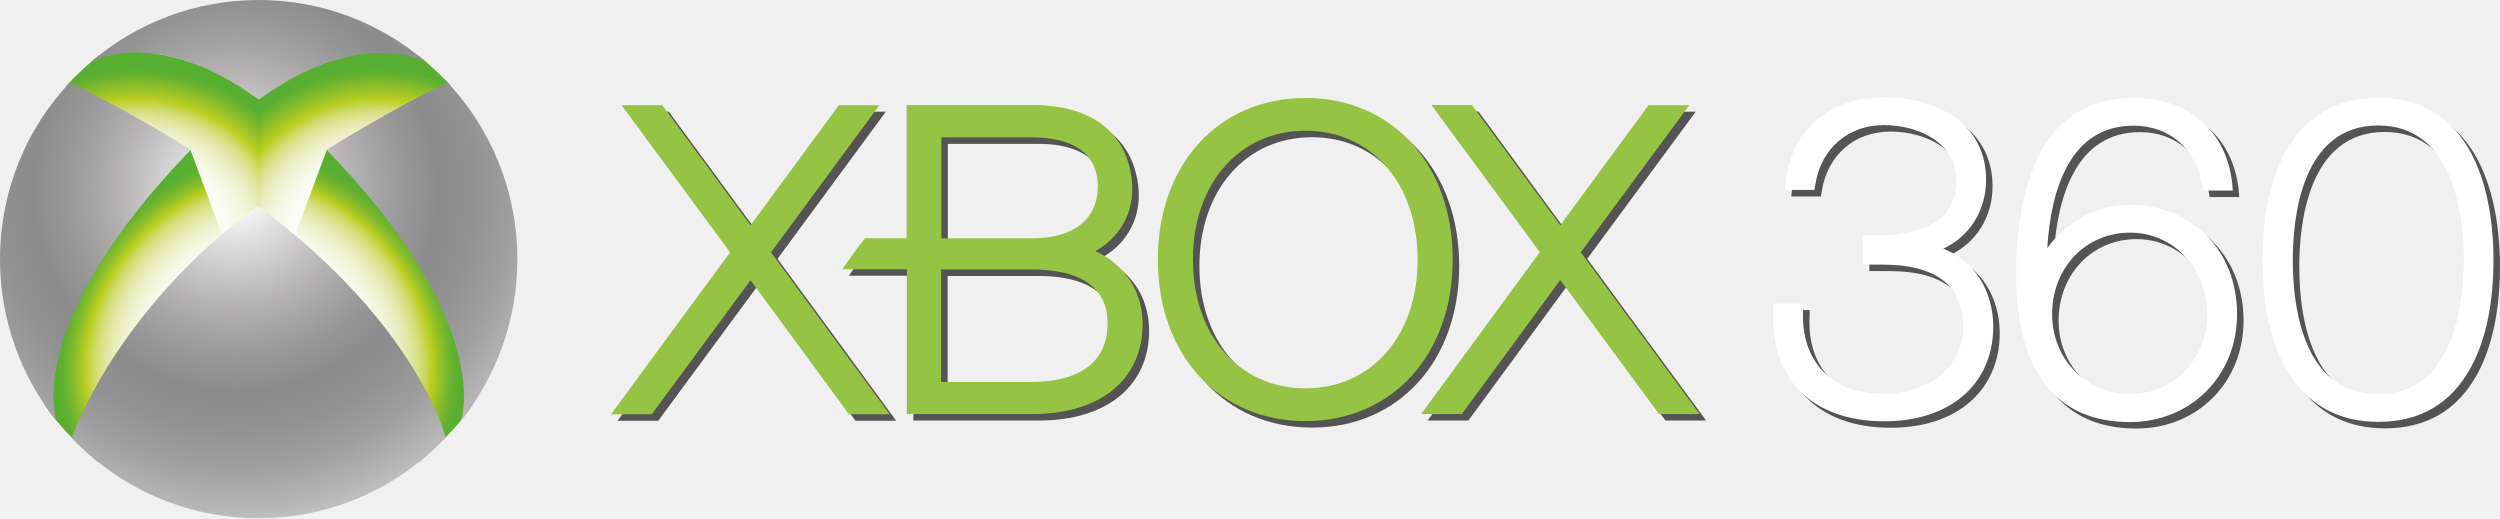
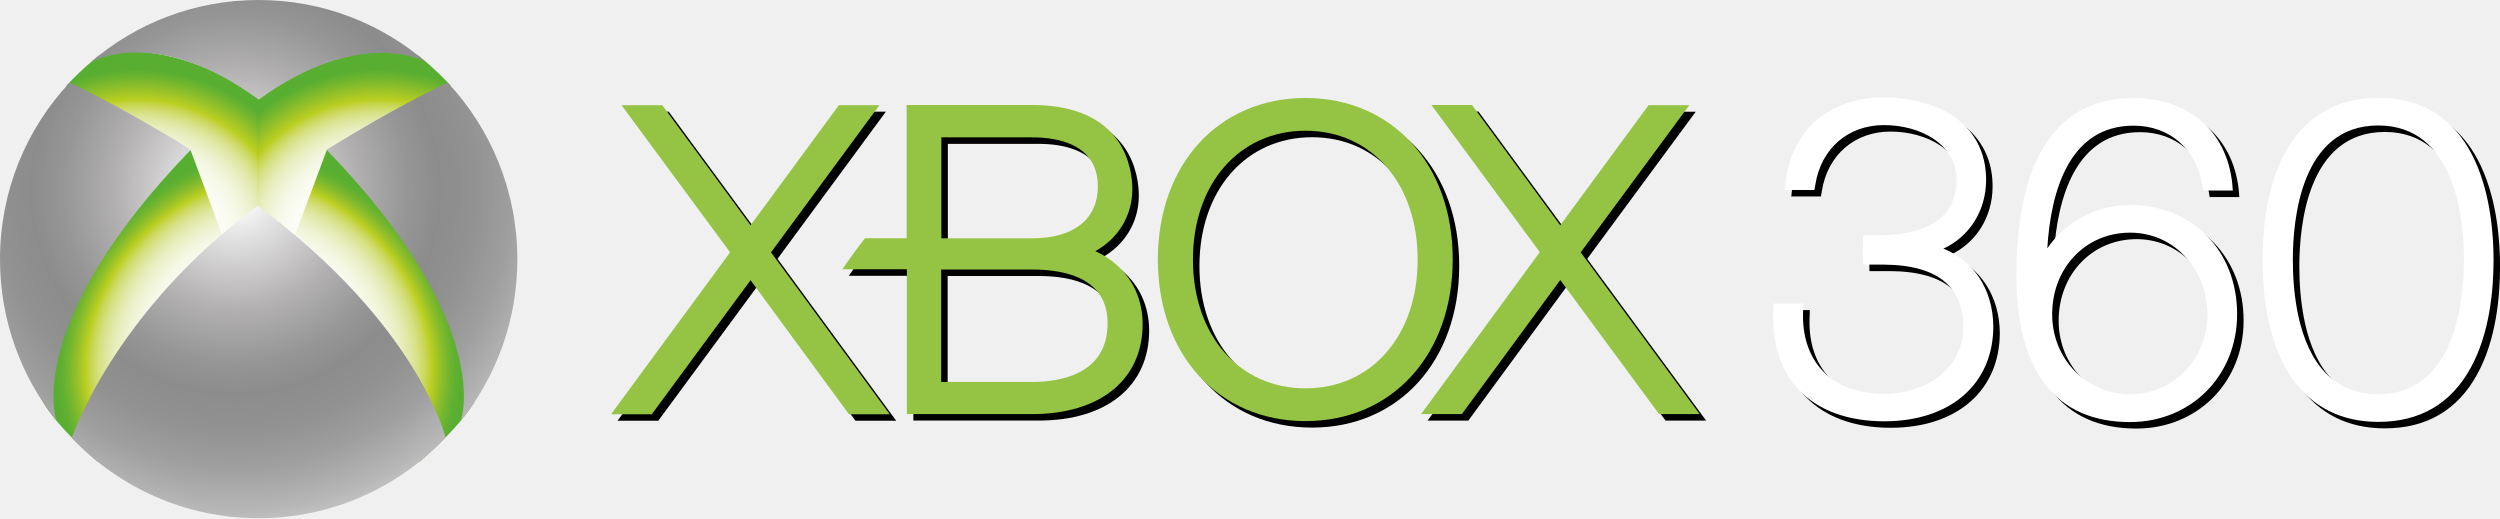
- <svg xmlns="http://www.w3.org/2000/svg" xmlns:xlink="http://www.w3.org/1999/xlink" height="159.735" viewBox="0 0 338.053 70.072" width="770.615" version="1.1" id="svg48">
-   <defs id="defs48" />
+ <svg xmlns="http://www.w3.org/2000/svg" xmlns:xlink="http://www.w3.org/1999/xlink" width="770.61" height="159.74" version="1.1" viewBox="0 0 338.05 70.072">
  <linearGradient id="a">
-     <stop offset=".011" stop-color="#fff" id="stop1" />
-     <stop offset=".32" stop-color="#fffffe" id="stop2" />
-     <stop offset=".431" stop-color="#fdfdf9" id="stop3" />
-     <stop offset=".51" stop-color="#fafbf1" id="stop4" />
-     <stop offset=".574" stop-color="#f5f8e5" id="stop5" />
-     <stop offset=".629" stop-color="#eff3d4" id="stop6" />
-     <stop offset=".678" stop-color="#e8eebe" id="stop7" />
-     <stop offset=".722" stop-color="#dfe7a2" id="stop8" />
-     <stop offset=".762" stop-color="#d5e080" id="stop9" />
-     <stop offset=".798" stop-color="#c9d756" id="stop10" />
-     <stop offset=".832" stop-color="#bacf20" id="stop11" />
-     <stop offset=".891" stop-color="#97c129" id="stop12" />
-     <stop offset=".962" stop-color="#6bb42f" id="stop13" />
-     <stop offset="1" stop-color="#58ae31" id="stop14" />
+     <stop stop-color="#fff" offset=".011" />
+     <stop stop-color="#fffffe" offset=".32" />
+     <stop stop-color="#fdfdf9" offset=".431" />
+     <stop stop-color="#fafbf1" offset=".51" />
+     <stop stop-color="#f5f8e5" offset=".574" />
+     <stop stop-color="#eff3d4" offset=".629" />
+     <stop stop-color="#e8eebe" offset=".678" />
+     <stop stop-color="#dfe7a2" offset=".722" />
+     <stop stop-color="#d5e080" offset=".762" />
+     <stop stop-color="#c9d756" offset=".798" />
+     <stop stop-color="#bacf20" offset=".832" />
+     <stop stop-color="#97c129" offset=".891" />
+     <stop stop-color="#6bb42f" offset=".962" />
+     <stop stop-color="#58ae31" offset="1" />
  </linearGradient>
-   <radialGradient id="c" cx="268.898" cy="327.506" gradientTransform="matrix(1.1328,0,0,-1.083,18.92,500.022)" gradientUnits="userSpaceOnUse" r="96.352" xlink:href="#a" />
-   <radialGradient id="d" cx="-909.589" cy="327.506" gradientTransform="matrix(-1.1328,0,0,-1.083,-564.612,500.022)" gradientUnits="userSpaceOnUse" r="96.352" xlink:href="#a" />
+   <radialGradient id="c" cx="268.9" cy="327.51" r="96.352" gradientTransform="matrix(1.1328 0 0 -1.083 18.92 500.02)" gradientUnits="userSpaceOnUse" xlink:href="#a" />
+   <radialGradient id="d" cx="-909.59" cy="327.51" r="96.352" gradientTransform="matrix(-1.1328 0 0 -1.083 -564.61 500.02)" gradientUnits="userSpaceOnUse" xlink:href="#a" />
  <linearGradient id="b">
-     <stop offset=".011" stop-color="#fff" id="stop15" />
-     <stop offset=".326" stop-color="#fffffe" id="stop16" />
-     <stop offset=".44" stop-color="#fdfdf9" id="stop17" />
-     <stop offset=".52" stop-color="#fafbf1" id="stop18" />
-     <stop offset=".586" stop-color="#f5f8e5" id="stop19" />
-     <stop offset=".642" stop-color="#eff3d4" id="stop20" />
-     <stop offset=".692" stop-color="#e8eebe" id="stop21" />
-     <stop offset=".737" stop-color="#dfe7a2" id="stop22" />
-     <stop offset=".778" stop-color="#d5e080" id="stop23" />
-     <stop offset=".815" stop-color="#c9d756" id="stop24" />
-     <stop offset=".848" stop-color="#bacf20" id="stop25" />
-     <stop offset=".855" stop-color="#b4cc22" id="stop26" />
-     <stop offset=".896" stop-color="#91bf2a" id="stop27" />
-     <stop offset=".935" stop-color="#74b62e" id="stop28" />
-     <stop offset=".971" stop-color="#5fb031" id="stop29" />
-     <stop offset="1" stop-color="#58ae31" id="stop30" />
+     <stop stop-color="#fff" offset=".011" />
+     <stop stop-color="#fffffe" offset=".326" />
+     <stop stop-color="#fdfdf9" offset=".44" />
+     <stop stop-color="#fafbf1" offset=".52" />
+     <stop stop-color="#f5f8e5" offset=".586" />
+     <stop stop-color="#eff3d4" offset=".642" />
+     <stop stop-color="#e8eebe" offset=".692" />
+     <stop stop-color="#dfe7a2" offset=".737" />
+     <stop stop-color="#d5e080" offset=".778" />
+     <stop stop-color="#c9d756" offset=".815" />
+     <stop stop-color="#bacf20" offset=".848" />
+     <stop stop-color="#b4cc22" offset=".855" />
+     <stop stop-color="#91bf2a" offset=".896" />
+     <stop stop-color="#74b62e" offset=".935" />
+     <stop stop-color="#5fb031" offset=".971" />
+     <stop stop-color="#58ae31" offset="1" />
  </linearGradient>
-   <radialGradient id="e" cx="-485.358" cy="262.327" gradientTransform="matrix(-0.9659,-0.7017,-0.8867,1.1157,151.95,-433.33)" gradientUnits="userSpaceOnUse" r="86.042" xlink:href="#b" />
-   <radialGradient id="f" cx="203.369" cy="695.372" gradientTransform="matrix(0.9659,-0.7017,0.8867,1.1157,-411.803,-433.33)" gradientUnits="userSpaceOnUse" r="86.041" xlink:href="#b" />
-   <radialGradient id="g" cx="343.529" cy="359.513" gradientTransform="matrix(1.0751,0,0,-1.0785,11.64,499.367)" gradientUnits="userSpaceOnUse" r="250.826">
-     <stop offset=".028" stop-color="#fff" id="stop31" />
-     <stop offset=".105" stop-color="#e3e2e3" id="stop32" />
-     <stop offset=".259" stop-color="#b3b1b2" id="stop33" />
-     <stop offset=".377" stop-color="#969696" id="stop34" />
-     <stop offset=".444" stop-color="#8c8c8d" id="stop35" />
-     <stop offset=".518" stop-color="#919191" id="stop36" />
-     <stop offset=".606" stop-color="#9f9f9f" id="stop37" />
-     <stop offset=".7" stop-color="#b8b7b7" id="stop38" />
-     <stop offset=".798" stop-color="#dcdcdc" id="stop39" />
-     <stop offset=".809" stop-color="#e1e1e1" id="stop40" />
+   <radialGradient id="e" cx="-485.36" cy="262.33" r="86.042" gradientTransform="matrix(-.9659 -.7017 -.8867 1.1157 151.95 -433.33)" gradientUnits="userSpaceOnUse" xlink:href="#b" />
+   <radialGradient id="f" cx="203.37" cy="695.37" r="86.041" gradientTransform="matrix(.9659 -.7017 .8867 1.1157 -411.8 -433.33)" gradientUnits="userSpaceOnUse" xlink:href="#b" />
+   <radialGradient id="g" cx="343.53" cy="359.51" r="250.83" gradientTransform="matrix(1.0751 0 0 -1.0785 11.64 499.37)" gradientUnits="userSpaceOnUse">
+     <stop stop-color="#fff" offset=".028" />
+     <stop stop-color="#e3e2e3" offset=".105" />
+     <stop stop-color="#b3b1b2" offset=".259" />
+     <stop stop-color="#969696" offset=".377" />
+     <stop stop-color="#8c8c8d" offset=".444" />
+     <stop stop-color="#919191" offset=".518" />
+     <stop stop-color="#9f9f9f" offset=".606" />
+     <stop stop-color="#b8b7b7" offset=".7" />
+     <stop stop-color="#dcdcdc" offset=".798" />
+     <stop stop-color="#e1e1e1" offset=".809" />
  </radialGradient>
-   <g id="g6" style="fill:#000000;opacity:0.65" transform="translate(0.8776624,0.8772069)">
-     <g fill="#95c343" id="g4" style="fill:#000000;stroke-width:3.094">
-       <path d="M 84.047,14.225 98.724,34.12 82.624,56.017 h 5.507 l 13.36,-18.13 13.308,18.13 h 5.507 L 104.258,34.12 118.909,14.225 h -5.479 L 101.49,30.457 89.554,14.225 Z" id="path1" style="fill:#000000" />
-       <path d="m 122.598,14.197 v 18.024 h -5.639 c -0.764,0.949 -2.424,3.242 -3.056,4.19 h 8.722 v 19.579 h 16.944 c 9.222,0 14.94,-4.664 14.94,-12.2 -0.026,-3.268 -1.29,-6.061 -3.662,-8.09 a 10.645,10.645 0 0 0 -2.74,-1.74 c 3.03,-1.66 5.005,-4.742 5.005,-8.379 0,-2.66 -0.975,-11.383 -13.57,-11.383 z m 4.691,4.376 h 12.28 c 3.32,0 8.88,0.843 8.88,6.64 0,4.4 -3.241,7.01 -8.88,7.01 h -12.28 z m -0.027,17.868 h 12.28 c 4.69,0 10.224,1.264 10.224,7.272 0,6.904 -6.403,7.932 -10.224,7.932 v -8.57e-4 h -12.28 z" style="display:inline;fill:#000000" id="path2" />
-       <path d="m 176.539,13.25 c -11.78,4.43e-4 -19.974,8.985 -19.974,21.845 0,12.86 8.195,21.845 19.974,21.845 11.7,0 19.895,-8.986 19.895,-21.845 0.027,-12.86 -8.194,-21.844 -19.894,-21.845 z m 0,4.427 c 8.933,0 15.152,7.167 15.152,17.418 0.026,10.25 -6.218,17.417 -15.151,17.418 -8.96,0 -15.232,-7.168 -15.232,-17.418 0,-10.25 6.272,-17.418 15.231,-17.418 z" style="display:inline;fill:#000000" id="path3" />
-       <path d="m 193.562,14.198 14.651,19.895 -16.049,21.899 h 5.508 l 13.307,-18.131 13.36,18.131 h 5.489 L 213.747,34.12 228.424,14.225 h -5.507 L 210.98,30.457 199.043,14.198 Z" id="path4" style="fill:#000000" />
+   <g transform="translate(.87766 .87721)" stroke-width="3.094">
+     <g>
+       <path d="m84.047 14.225 14.677 19.895-16.1 21.897h5.507l13.36-18.13 13.308 18.13h5.508l-16.048-21.897 14.65-19.895h-5.479l-11.939 16.232-11.936-16.232z" />
+       <path d="m122.6 14.197v18.024h-5.639c-0.764 0.949-2.424 3.242-3.056 4.19h8.722v19.579h16.944c9.222 0 14.94-4.664 14.94-12.2-0.026-3.268-1.29-6.061-3.662-8.09a10.645 10.645 0 0 0-2.74-1.74c3.03-1.66 5.005-4.742 5.005-8.38 0-2.66-0.975-11.383-13.57-11.383zm4.691 4.376h12.28c3.32 0 8.88 0.843 8.88 6.64 0 4.4-3.241 7.01-8.88 7.01h-12.28zm-0.027 17.868h12.28c4.69 0 10.224 1.264 10.224 7.272 0 6.904-6.403 7.932-10.224 7.932v-8.57e-4h-12.28z" />
+       <path d="m176.54 13.25c-11.78 4.43e-4 -19.974 8.985-19.974 21.845 0 12.86 8.195 21.845 19.974 21.845 11.7 0 19.895-8.986 19.895-21.845 0.027-12.86-8.194-21.844-19.894-21.845zm0 4.427c8.933 0 15.152 7.167 15.152 17.418 0.026 10.25-6.218 17.417-15.151 17.418-8.96 0-15.232-7.168-15.232-17.418s6.272-17.418 15.231-17.418z" />
+       <path d="m193.56 14.198 14.651 19.895-16.049 21.899h5.508l13.307-18.131 13.36 18.131h5.489l-16.081-21.871 14.677-19.895h-5.508l-11.937 16.232-11.937-16.259z" />
    </g>
-     <path d="m 321.576,53.303 c -2.82,0 -5.192,-0.922 -6.983,-2.74 -4.006,-3.98 -4.56,-11.384 -4.56,-15.442 0,-5.455 1.108,-18.156 11.543,-18.156 10.435,0 11.594,12.701 11.594,18.156 -0.026,5.481 -1.16,18.182 -11.594,18.182 z m 0,-40.08 c -9.935,0 -15.627,7.985 -15.627,21.924 0,13.914 5.692,21.898 15.627,21.898 5.639,0 9.855,-2.45 12.516,-7.326 2.556,-4.637 3.083,-10.487 3.083,-14.598 0,-6.561 -1.528,-21.898 -15.6,-21.898 m -33.545,40.08 c -5.902,0 -10.54,-4.743 -10.54,-10.804 0,-6.298 4.533,-11.04 10.54,-11.04 2.741,0 5.297,1.053 7.194,2.977 2.082,2.082 3.268,5.033 3.268,8.063 0,6.061 -4.611,10.804 -10.461,10.804 z m 0,-25.587 c -4.505,0 -8.669,2.214 -11.199,5.85 0.501,-7.931 3.057,-16.575 11.674,-16.575 4.822,0 8.485,3.136 9.276,8.011 l 0.131,0.764 h 4.006 l -0.08,-1.001 c -0.79,-7.088 -5.902,-11.515 -13.36,-11.515 -13.07,0 -15.836,12.99 -15.836,23.9 0,13.017 5.322,19.921 15.362,19.921 8.275,0 14.493,-6.271 14.493,-14.572 0.027,-8.564 -6.06,-14.783 -14.466,-14.783 m -25.245,5.903 c 3.531,-1.634 5.771,-5.138 5.771,-9.302 0,-2.925 -0.975,-5.402 -2.872,-7.326 -2.424,-2.424 -6.456,-3.82 -10.936,-3.82 -7.404,0 -12.517,4.4 -13.307,11.515 l -0.106,1.001 h 4.006 l 0.132,-0.764 c 0.79,-4.875 4.453,-8.01 9.275,-8.01 4.849,0 9.803,2.53 9.803,7.404 0,2.082 -0.659,3.768 -1.95,4.98 -2.056,2.003 -5.903,2.504 -7.88,2.504 -0.71,0 -1.765,0.026 -2.819,0.026 a 98.817,98.817 0 0 0 0,3.953 h 2.82 c 3.742,0.026 6.667,0.817 8.485,2.53 1.502,1.396 2.266,3.372 2.266,5.85 0,5.981 -5.402,9.09 -10.725,9.09 -3.478,0 -6.324,-1.054 -8.248,-3.056 -1.897,-1.977 -2.846,-4.796 -2.688,-8.195 l 0.027,-0.949 h -4.032 l -0.026,0.87 c -0.211,4.48 1.001,8.247 3.504,10.856 2.636,2.74 6.615,4.19 11.49,4.19 8.959,0 14.756,-5.033 14.756,-12.86 -0.053,-4.927 -2.609,-8.827 -6.746,-10.487" fill="#9da0a3" id="path5" style="fill:#000000;stroke-width:3.094" />
+     <path d="m321.58 53.303c-2.82 0-5.192-0.922-6.983-2.74-4.006-3.98-4.56-11.384-4.56-15.442 0-5.455 1.108-18.156 11.543-18.156s11.594 12.701 11.594 18.156c-0.026 5.481-1.16 18.182-11.594 18.182zm0-40.08c-9.935 0-15.627 7.985-15.627 21.924 0 13.914 5.692 21.898 15.627 21.898 5.639 0 9.855-2.45 12.516-7.326 2.556-4.637 3.083-10.487 3.083-14.598 0-6.561-1.528-21.898-15.6-21.898m-33.545 40.08c-5.902 0-10.54-4.743-10.54-10.804 0-6.298 4.533-11.04 10.54-11.04 2.741 0 5.297 1.053 7.194 2.977 2.082 2.082 3.268 5.033 3.268 8.063 0 6.061-4.611 10.804-10.461 10.804zm0-25.587c-4.505 0-8.669 2.214-11.199 5.85 0.501-7.931 3.057-16.575 11.674-16.575 4.822 0 8.485 3.136 9.276 8.011l0.131 0.764h4.006l-0.08-1.001c-0.79-7.088-5.902-11.515-13.36-11.515-13.07 0-15.836 12.99-15.836 23.9 0 13.017 5.322 19.921 15.362 19.921 8.275 0 14.493-6.271 14.493-14.572 0.027-8.564-6.06-14.783-14.466-14.783m-25.245 5.903c3.531-1.634 5.771-5.138 5.771-9.302 0-2.925-0.975-5.402-2.872-7.326-2.424-2.424-6.456-3.82-10.936-3.82-7.404 0-12.517 4.4-13.307 11.515l-0.106 1.001h4.006l0.132-0.764c0.79-4.875 4.453-8.01 9.275-8.01 4.849 0 9.803 2.53 9.803 7.404 0 2.082-0.659 3.768-1.95 4.98-2.056 2.003-5.903 2.504-7.88 2.504-0.71 0-1.765 0.026-2.819 0.026a98.817 98.817 0 0 0 0 3.953h2.82c3.742 0.026 6.667 0.817 8.485 2.53 1.502 1.396 2.266 3.372 2.266 5.85 0 5.981-5.402 9.09-10.725 9.09-3.478 0-6.324-1.054-8.248-3.056-1.897-1.977-2.846-4.796-2.688-8.195l0.027-0.949h-4.032l-0.026 0.87c-0.211 4.48 1.001 8.247 3.504 10.856 2.636 2.74 6.615 4.19 11.49 4.19 8.959 0 14.756-5.033 14.756-12.86-0.053-4.927-2.609-8.827-6.746-10.487" />
  </g>
-   <g id="g5" style="display:inline" transform="translate(3.04e-4,-1.5159126e-4)">
-     <g fill="#95c343" id="g47" style="stroke-width:3.094">
-       <path d="M 84.047,14.225 98.724,34.12 82.624,56.017 h 5.507 l 13.36,-18.13 13.308,18.13 h 5.507 L 104.258,34.12 118.909,14.225 h -5.479 L 101.49,30.457 89.554,14.225 Z" id="path51" />
-       <path d="m 122.598,14.197 v 18.024 h -5.639 c -0.764,0.949 -2.424,3.242 -3.056,4.19 h 8.722 v 19.579 h 16.944 c 9.222,0 14.94,-4.664 14.94,-12.2 -0.026,-3.268 -1.29,-6.061 -3.662,-8.09 a 10.645,10.645 0 0 0 -2.74,-1.74 c 3.03,-1.66 5.005,-4.742 5.005,-8.379 0,-2.66 -0.975,-11.383 -13.57,-11.383 z m 4.691,4.376 h 12.28 c 3.32,0 8.88,0.843 8.88,6.64 0,4.4 -3.241,7.01 -8.88,7.01 h -12.28 z m -0.027,17.868 h 12.28 c 4.69,0 10.224,1.264 10.224,7.272 0,6.904 -6.403,7.932 -10.224,7.932 v -8.57e-4 h -12.28 z" style="display:inline" id="path55" />
-       <path d="m 176.539,13.25 c -11.78,4.43e-4 -19.974,8.985 -19.974,21.845 0,12.86 8.195,21.845 19.974,21.845 11.7,0 19.895,-8.986 19.895,-21.845 0.027,-12.86 -8.194,-21.844 -19.894,-21.845 z m 0,4.427 c 8.933,0 15.152,7.167 15.152,17.418 0.026,10.25 -6.218,17.417 -15.151,17.418 -8.96,0 -15.232,-7.168 -15.232,-17.418 0,-10.25 6.272,-17.418 15.231,-17.418 z" style="display:inline" id="path56" />
-       <path d="m 193.562,14.198 14.651,19.895 -16.049,21.899 h 5.508 l 13.307,-18.131 13.36,18.131 h 5.489 L 213.747,34.12 228.424,14.225 h -5.507 L 210.98,30.457 199.043,14.198 Z" id="path50" />
+   <g transform="translate(.000304 -.00015123)" stroke-width="3.094">
+     <g fill="#95c343">
+       <path d="m84.047 14.225 14.677 19.895-16.1 21.897h5.507l13.36-18.13 13.308 18.13h5.508l-16.048-21.897 14.65-19.895h-5.479l-11.939 16.232-11.936-16.232z" />
+       <path d="m122.6 14.197v18.024h-5.639c-0.764 0.949-2.424 3.242-3.056 4.19h8.722v19.579h16.944c9.222 0 14.94-4.664 14.94-12.2-0.026-3.268-1.29-6.061-3.662-8.09a10.645 10.645 0 0 0-2.74-1.74c3.03-1.66 5.005-4.742 5.005-8.38 0-2.66-0.975-11.383-13.57-11.383zm4.691 4.376h12.28c3.32 0 8.88 0.843 8.88 6.64 0 4.4-3.241 7.01-8.88 7.01h-12.28zm-0.027 17.868h12.28c4.69 0 10.224 1.264 10.224 7.272 0 6.904-6.403 7.932-10.224 7.932v-8.57e-4h-12.28z" />
+       <path d="m176.54 13.25c-11.78 4.43e-4 -19.974 8.985-19.974 21.845 0 12.86 8.195 21.845 19.974 21.845 11.7 0 19.895-8.986 19.895-21.845 0.027-12.86-8.194-21.844-19.894-21.845zm0 4.427c8.933 0 15.152 7.167 15.152 17.418 0.026 10.25-6.218 17.417-15.151 17.418-8.96 0-15.232-7.168-15.232-17.418s6.272-17.418 15.231-17.418z" />
+       <path d="m193.56 14.198 14.651 19.895-16.049 21.899h5.508l13.307-18.131 13.36 18.131h5.489l-16.081-21.871 14.677-19.895h-5.508l-11.937 16.232-11.937-16.259z" />
    </g>
-     <path d="m 321.576,53.303 c -2.82,0 -5.192,-0.922 -6.983,-2.74 -4.006,-3.98 -4.56,-11.384 -4.56,-15.442 0,-5.455 1.108,-18.156 11.543,-18.156 10.435,0 11.594,12.701 11.594,18.156 -0.026,5.481 -1.16,18.182 -11.594,18.182 z m 0,-40.08 c -9.935,0 -15.627,7.985 -15.627,21.924 0,13.914 5.692,21.898 15.627,21.898 5.639,0 9.855,-2.45 12.516,-7.326 2.556,-4.637 3.083,-10.487 3.083,-14.598 0,-6.561 -1.528,-21.898 -15.6,-21.898 m -33.545,40.08 c -5.902,0 -10.54,-4.743 -10.54,-10.804 0,-6.298 4.533,-11.04 10.54,-11.04 2.741,0 5.297,1.053 7.194,2.977 2.082,2.082 3.268,5.033 3.268,8.063 0,6.061 -4.611,10.804 -10.461,10.804 z m 0,-25.587 c -4.505,0 -8.669,2.214 -11.199,5.85 0.501,-7.931 3.057,-16.575 11.674,-16.575 4.822,0 8.485,3.136 9.276,8.011 l 0.131,0.764 h 4.006 l -0.08,-1.001 c -0.79,-7.088 -5.902,-11.515 -13.36,-11.515 -13.07,0 -15.836,12.99 -15.836,23.9 0,13.017 5.322,19.921 15.362,19.921 8.275,0 14.493,-6.271 14.493,-14.572 0.027,-8.564 -6.06,-14.783 -14.466,-14.783 m -25.245,5.903 c 3.531,-1.634 5.771,-5.138 5.771,-9.302 0,-2.925 -0.975,-5.402 -2.872,-7.326 -2.424,-2.424 -6.456,-3.82 -10.936,-3.82 -7.404,0 -12.517,4.4 -13.307,11.515 l -0.106,1.001 h 4.006 l 0.132,-0.764 c 0.79,-4.875 4.453,-8.01 9.275,-8.01 4.849,0 9.803,2.53 9.803,7.404 0,2.082 -0.659,3.768 -1.95,4.98 -2.056,2.003 -5.903,2.504 -7.88,2.504 -0.71,0 -1.765,0.026 -2.819,0.026 a 98.817,98.817 0 0 0 0,3.953 h 2.82 c 3.742,0.026 6.667,0.817 8.485,2.53 1.502,1.396 2.266,3.372 2.266,5.85 0,5.981 -5.402,9.09 -10.725,9.09 -3.478,0 -6.324,-1.054 -8.248,-3.056 -1.897,-1.977 -2.846,-4.796 -2.688,-8.195 l 0.027,-0.949 h -4.032 l -0.026,0.87 c -0.211,4.48 1.001,8.247 3.504,10.856 2.636,2.74 6.615,4.19 11.49,4.19 8.959,0 14.756,-5.033 14.756,-12.86 -0.053,-4.927 -2.609,-8.827 -6.746,-10.487" fill="#9da0a3" id="path45" style="stroke-width:3.094;fill:#ffffff" />
+     <path d="m321.58 53.303c-2.82 0-5.192-0.922-6.983-2.74-4.006-3.98-4.56-11.384-4.56-15.442 0-5.455 1.108-18.156 11.543-18.156s11.594 12.701 11.594 18.156c-0.026 5.481-1.16 18.182-11.594 18.182zm0-40.08c-9.935 0-15.627 7.985-15.627 21.924 0 13.914 5.692 21.898 15.627 21.898 5.639 0 9.855-2.45 12.516-7.326 2.556-4.637 3.083-10.487 3.083-14.598 0-6.561-1.528-21.898-15.6-21.898m-33.545 40.08c-5.902 0-10.54-4.743-10.54-10.804 0-6.298 4.533-11.04 10.54-11.04 2.741 0 5.297 1.053 7.194 2.977 2.082 2.082 3.268 5.033 3.268 8.063 0 6.061-4.611 10.804-10.461 10.804zm0-25.587c-4.505 0-8.669 2.214-11.199 5.85 0.501-7.931 3.057-16.575 11.674-16.575 4.822 0 8.485 3.136 9.276 8.011l0.131 0.764h4.006l-0.08-1.001c-0.79-7.088-5.902-11.515-13.36-11.515-13.07 0-15.836 12.99-15.836 23.9 0 13.017 5.322 19.921 15.362 19.921 8.275 0 14.493-6.271 14.493-14.572 0.027-8.564-6.06-14.783-14.466-14.783m-25.245 5.903c3.531-1.634 5.771-5.138 5.771-9.302 0-2.925-0.975-5.402-2.872-7.326-2.424-2.424-6.456-3.82-10.936-3.82-7.404 0-12.517 4.4-13.307 11.515l-0.106 1.001h4.006l0.132-0.764c0.79-4.875 4.453-8.01 9.275-8.01 4.849 0 9.803 2.53 9.803 7.404 0 2.082-0.659 3.768-1.95 4.98-2.056 2.003-5.903 2.504-7.88 2.504-0.71 0-1.765 0.026-2.819 0.026a98.817 98.817 0 0 0 0 3.953h2.82c3.742 0.026 6.667 0.817 8.485 2.53 1.502 1.396 2.266 3.372 2.266 5.85 0 5.981-5.402 9.09-10.725 9.09-3.478 0-6.324-1.054-8.248-3.056-1.897-1.977-2.846-4.796-2.688-8.195l0.027-0.949h-4.032l-0.026 0.87c-0.211 4.48 1.001 8.247 3.504 10.856 2.636 2.74 6.615 4.19 11.49 4.19 8.959 0 14.756-5.033 14.756-12.86-0.053-4.927-2.609-8.827-6.746-10.487" fill="#fff" />
  </g>
-   <g stroke-width="4.357" id="g44" transform="translate(3.04e-4,-1.5159126e-4)">
-     <path d="m 300.3,32.9 c 25.4,-7.6 62.1,2.1 95.2,24.2 l 0.4,153.5 c -12.1,-2.4 -24.8,-7.5 -36.6,-14.2 -12.1,-6.9 -24.1,-15.9 -36.6,-26.5 L 354.5,88.2 C 338,77.5 273.6,59.3 281.9,50 c 8.4,-9.2 18.4,-17.1 18.4,-17.1 z" fill="url(#c)" transform="matrix(0.22952,0,0,0.22952,-55.613,0)" id="path40" style="display:inline;fill:url(#c)" />
-     <path d="M 489,32.9 C 463.6,25.3 426.9,35 393.8,57.1 l -0.4,153.5 c 12.1,-2.4 24.8,-7.5 36.6,-14.2 12.1,-6.9 24.1,-15.9 36.6,-26.5 L 434.8,88.2 C 451.3,77.5 515.7,59.3 507.4,50 499,40.8 489,32.9 489,32.9 Z" fill="url(#d)" transform="matrix(0.22952,0,0,0.22952,-55.613,0)" id="path41" style="fill:url(#d)" />
-     <path d="m 300.2,272.4 86.4,-98.1 -32.1,-86 c -13.5,11.2 -26.8,24.8 -39.2,40.4 -30.4,38.3 -56.9,92.2 -47.7,108.1 9.2,15.9 32.6,35.6 32.6,35.6 z" fill="url(#e)" transform="matrix(0.22952,0,0,0.22952,-55.613,0)" id="path42" style="fill:url(#e)" />
-     <path d="m 489.2,272.3 -86.4,-98.1 32.1,-86 c 13.5,11.2 26.8,24.8 39.2,40.4 30.4,38.3 56.9,92.2 47.7,108.1 -9.2,15.9 -32.6,35.6 -32.6,35.6 z" fill="url(#f)" transform="matrix(0.22952,0,0,0.22952,-55.613,0)" id="path43" style="fill:url(#f)" />
-     <path d="m 275.6,248 c -20.8,-26.1 -33.3,-59.2 -33.3,-95.2 0,-40.3 15.5,-76.9 41,-104.1 0,0 26.6,11.8 71.4,39.5 C 254.7,191.8 275.6,248 275.6,248 Z M 394.7,58.7 c 0,-0.1 -0.1,-0.1 0,0 60.9,-44.1 98.8,-22 98.8,-22 C 466.9,13.8 432.4,0 394.6,0 c -37.8,0 -72.3,13.8 -98.9,36.7 0,0 37.9,-22.7 98.9,21.9 M 284.6,258 c 27.7,29.1 66.7,47.3 110,47.3 43.4,0 82.5,-18.2 110.2,-47.5 0,0 -16.1,-66.6 -110.7,-136.6 C 309.3,183.9 284.6,258 284.6,258 Z m 229.2,-10 c 20.8,-26.1 33.3,-59.2 33.3,-95.2 0,-40.3 -15.6,-76.9 -41,-104.1 0,0 -26.6,11.8 -71.4,39.5 100,103.6 79.1,159.8 79.1,159.8 z" fill="url(#g)" transform="matrix(0.22952,0,0,0.22952,-55.613,0)" id="path44" style="fill:url(#g)" />
+   <g transform="translate(.000304 -.00015123)" stroke-width="4.357">
+     <path transform="matrix(.22952 0 0 .22952 -55.613 0)" d="m300.3 32.9c25.4-7.6 62.1 2.1 95.2 24.2l0.4 153.5c-12.1-2.4-24.8-7.5-36.6-14.2-12.1-6.9-24.1-15.9-36.6-26.5l31.8-81.7c-16.5-10.7-80.9-28.9-72.6-38.2 8.4-9.2 18.4-17.1 18.4-17.1z" fill="url(#c)" />
+     <path transform="matrix(.22952 0 0 .22952 -55.613 0)" d="m489 32.9c-25.4-7.6-62.1 2.1-95.2 24.2l-0.4 153.5c12.1-2.4 24.8-7.5 36.6-14.2 12.1-6.9 24.1-15.9 36.6-26.5l-31.8-81.7c16.5-10.7 80.9-28.9 72.6-38.2-8.4-9.2-18.4-17.1-18.4-17.1z" fill="url(#d)" />
+     <path transform="matrix(.22952 0 0 .22952 -55.613 0)" d="m300.2 272.4 86.4-98.1-32.1-86c-13.5 11.2-26.8 24.8-39.2 40.4-30.4 38.3-56.9 92.2-47.7 108.1s32.6 35.6 32.6 35.6z" fill="url(#e)" />
+     <path transform="matrix(.22952 0 0 .22952 -55.613 0)" d="m489.2 272.3-86.4-98.1 32.1-86c13.5 11.2 26.8 24.8 39.2 40.4 30.4 38.3 56.9 92.2 47.7 108.1s-32.6 35.6-32.6 35.6z" fill="url(#f)" />
+     <path transform="matrix(.22952 0 0 .22952 -55.613 0)" d="m275.6 248c-20.8-26.1-33.3-59.2-33.3-95.2 0-40.3 15.5-76.9 41-104.1 0 0 26.6 11.8 71.4 39.5-100 103.6-79.1 159.8-79.1 159.8zm119.1-189.3c0-0.1-0.1-0.1 0 0 60.9-44.1 98.8-22 98.8-22-26.6-22.9-61.1-36.7-98.9-36.7s-72.3 13.8-98.9 36.7c0 0 37.9-22.7 98.9 21.9m-110 199.4c27.7 29.1 66.7 47.3 110 47.3 43.4 0 82.5-18.2 110.2-47.5 0 0-16.1-66.6-110.7-136.6-84.8 62.7-109.5 136.8-109.5 136.8zm229.2-10c20.8-26.1 33.3-59.2 33.3-95.2 0-40.3-15.6-76.9-41-104.1 0 0-26.6 11.8-71.4 39.5 100 103.6 79.1 159.8 79.1 159.8z" fill="url(#g)" />
  </g>
</svg>
